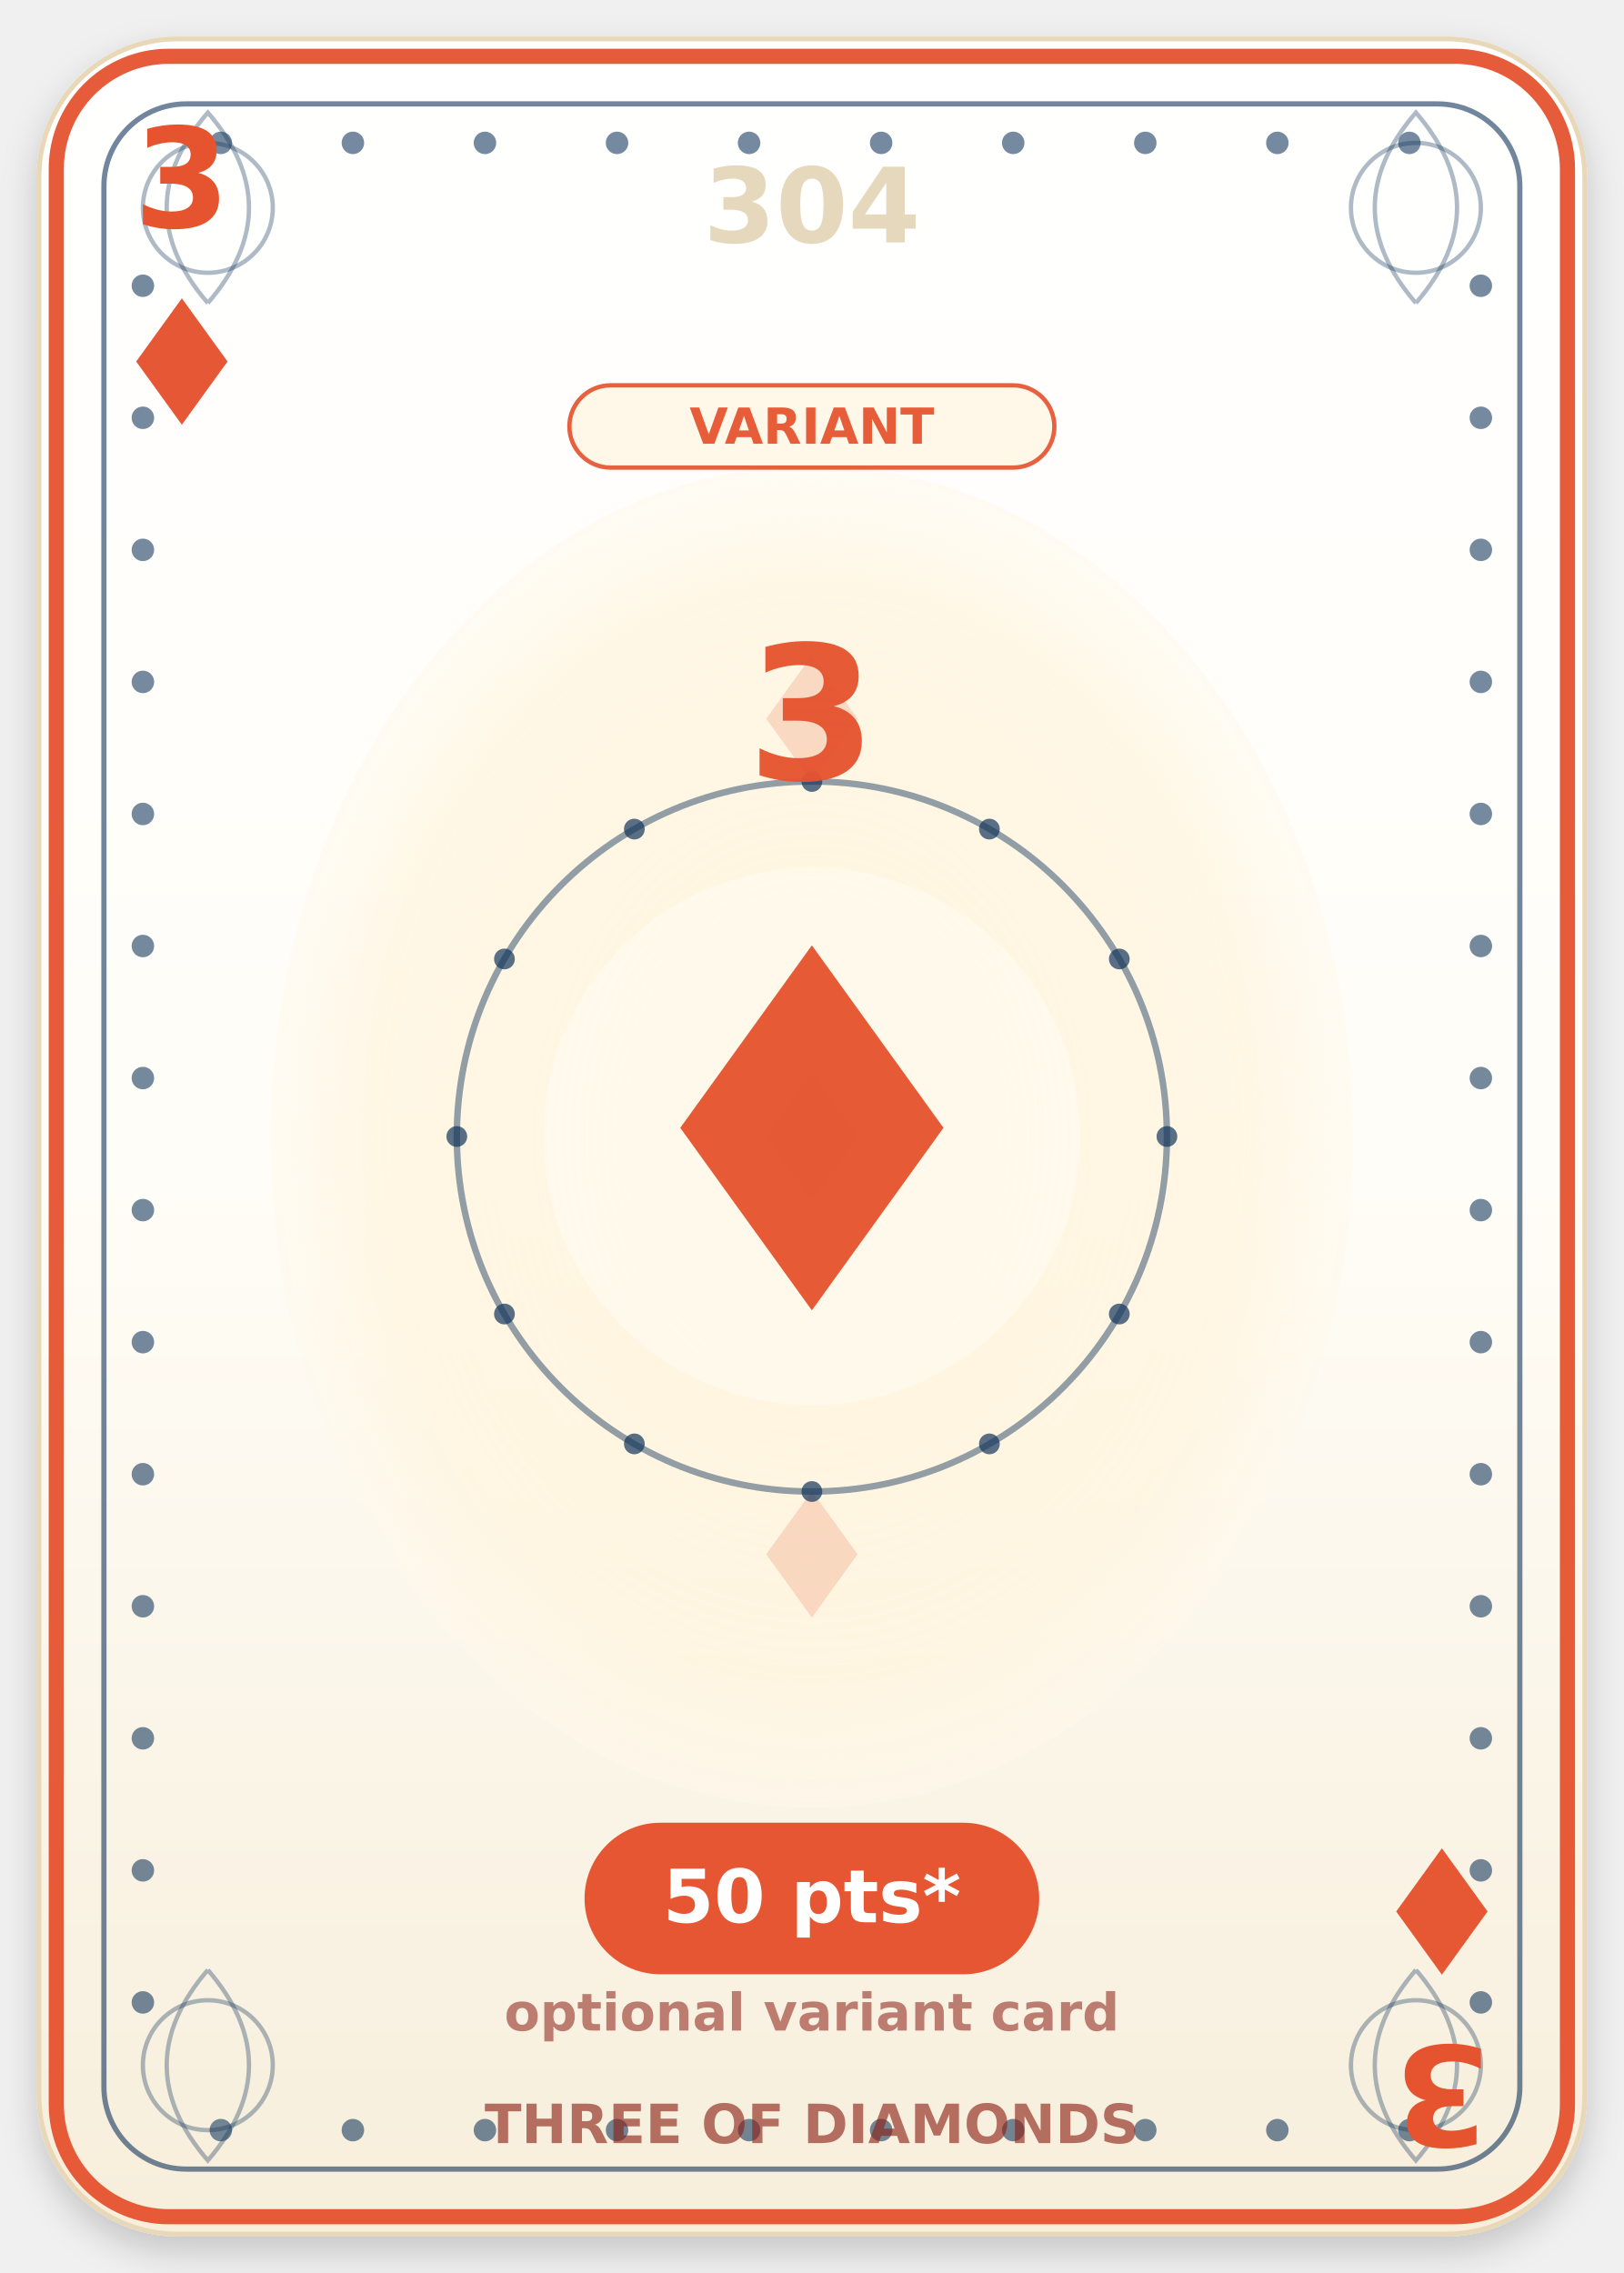
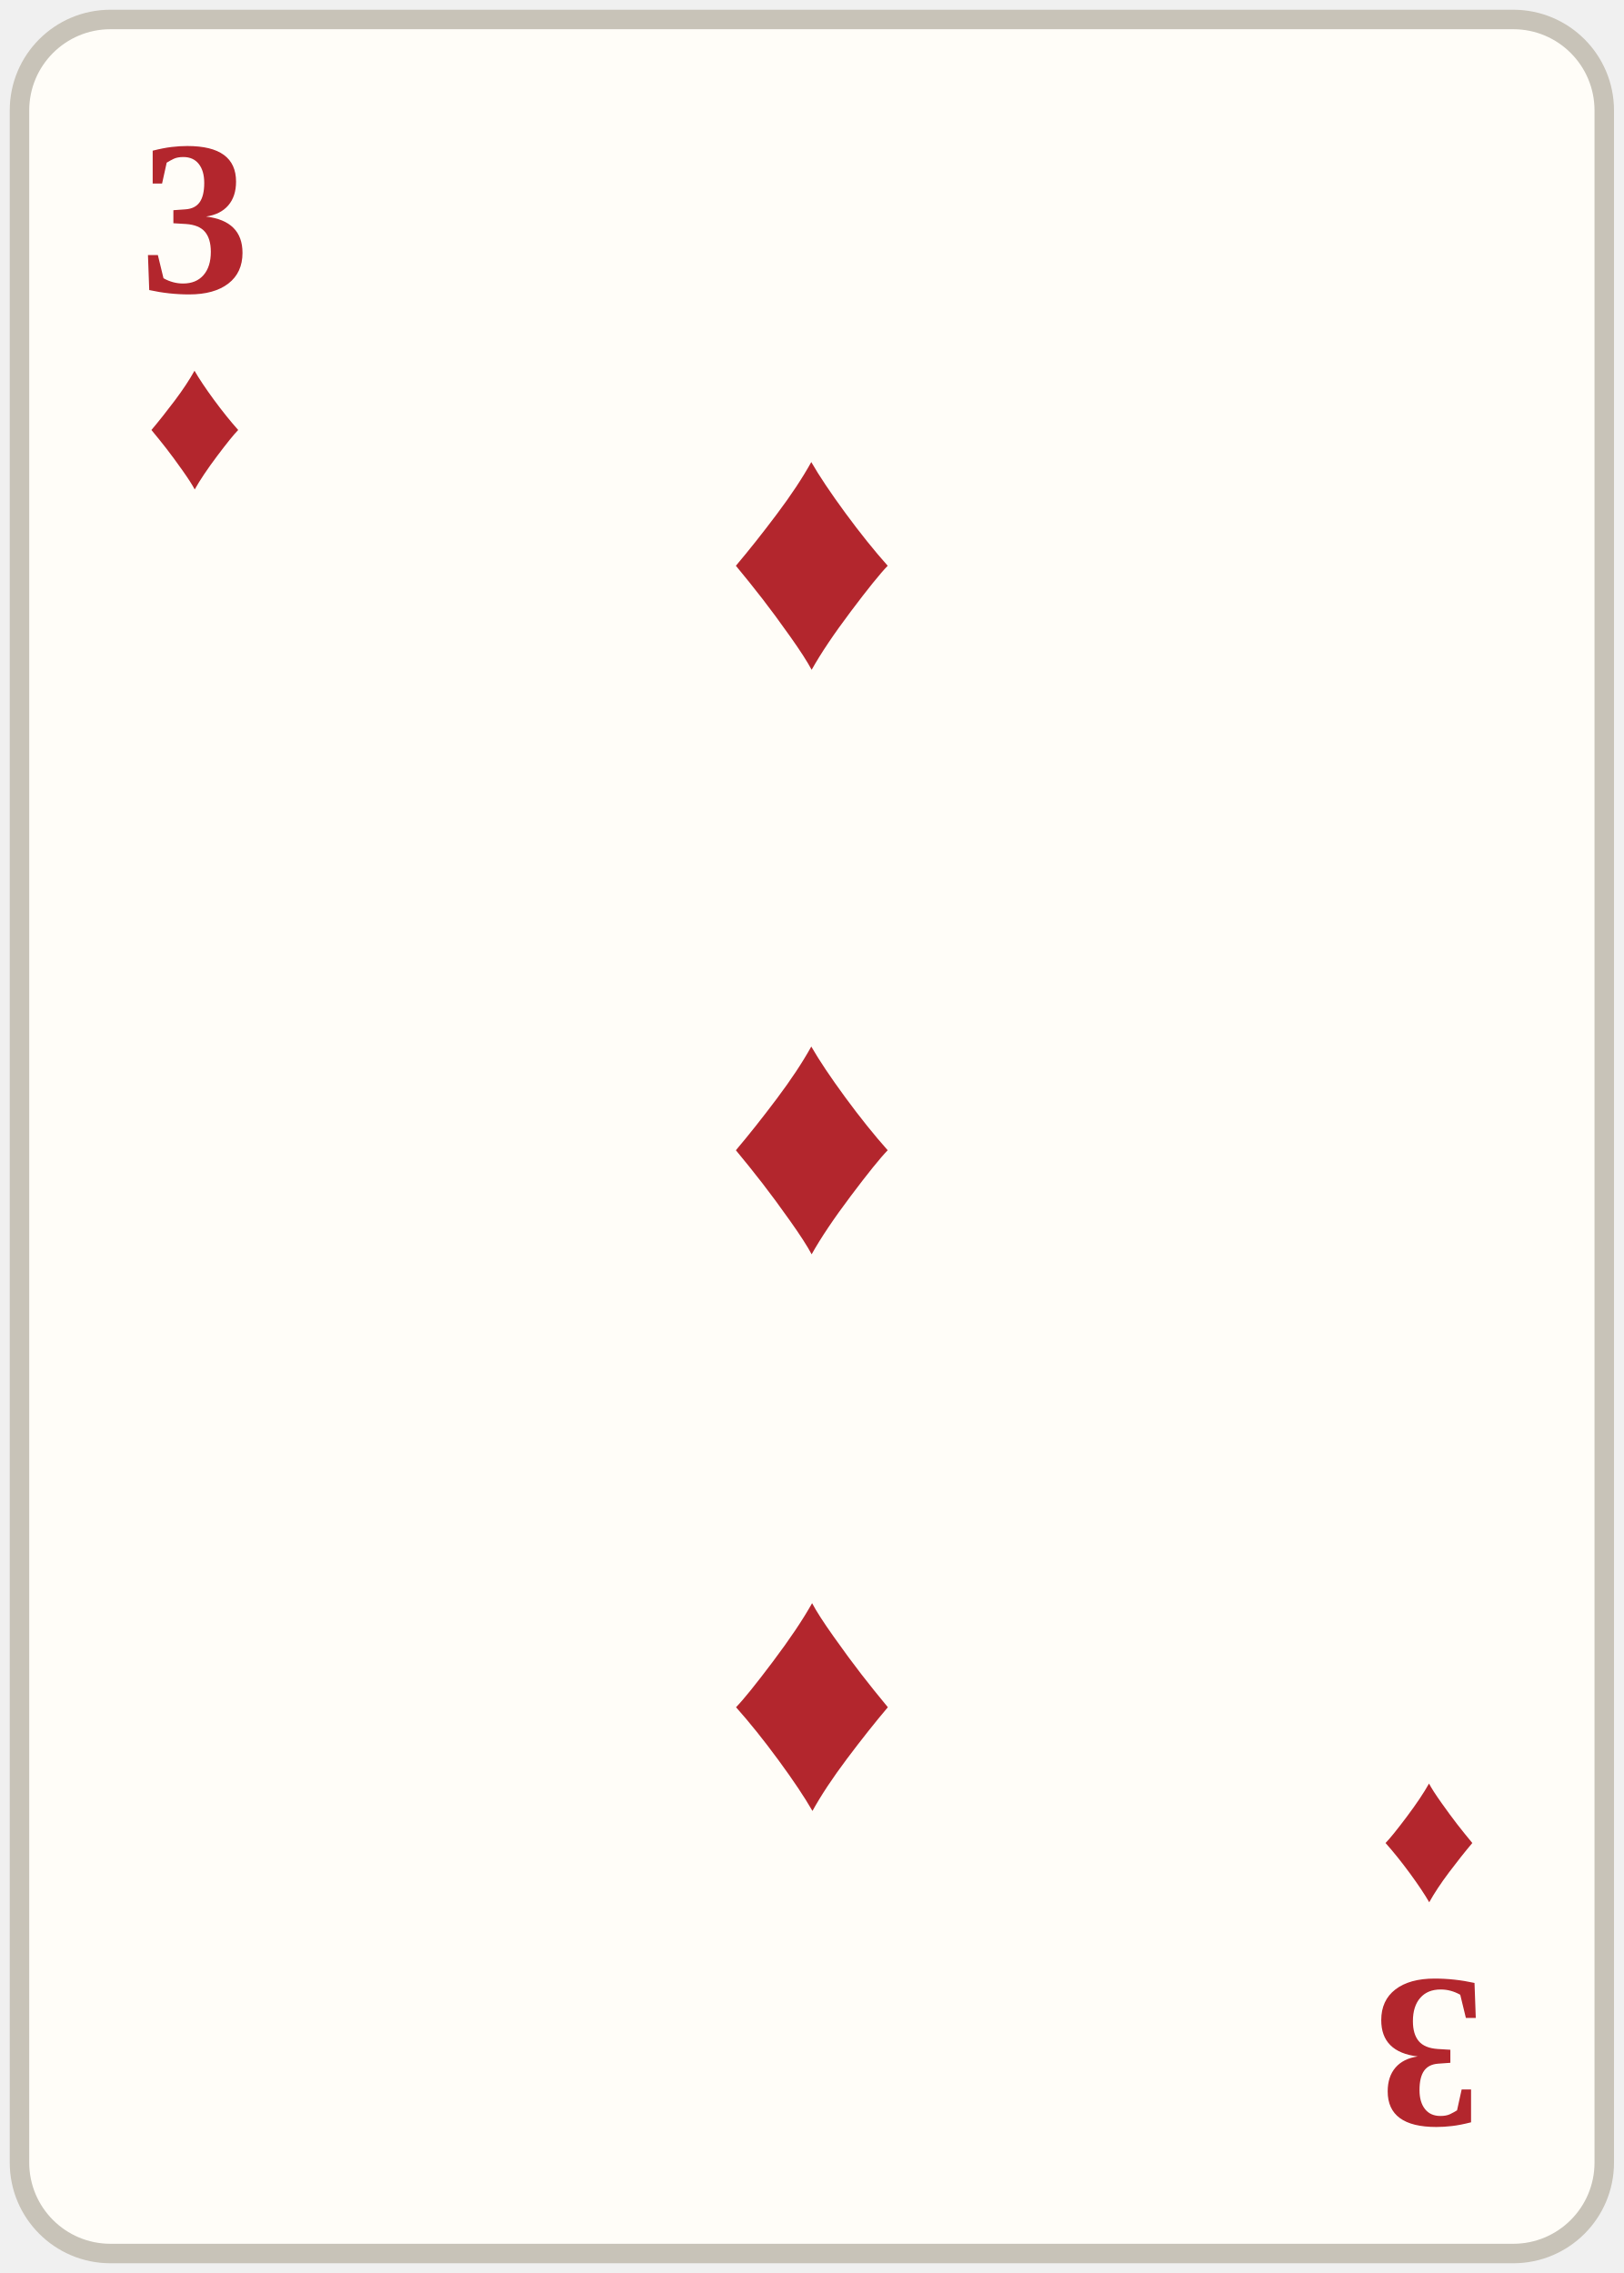
- <svg xmlns="http://www.w3.org/2000/svg" width="750" height="1050" viewBox="0 0 750 1050">
-   <defs>
-     <linearGradient id="faceGrad" x1="0" x2="0" y1="0" y2="1">
-       <stop offset="0%" stop-color="#FFFFFF" />
-       <stop offset="52%" stop-color="#FFFDF7" />
-       <stop offset="100%" stop-color="#F7EEDB" />
-     </linearGradient>
-     <radialGradient id="softMedallion" cx="50%" cy="50%" r="65%">
-       <stop offset="0%" stop-color="#FFF5DF" stop-opacity="0.97" />
-       <stop offset="62%" stop-color="#FFF5DF" stop-opacity="0.78" />
-       <stop offset="100%" stop-color="#FFFFFF" stop-opacity="0" />
-     </radialGradient>
-     <filter id="shadow" x="-10%" y="-10%" width="120%" height="120%">
-       <feDropShadow dx="0" dy="7" stdDeviation="8" flood-color="#000000" flood-opacity="0.18" />
-     </filter>
-   </defs>
-   <g filter="url(#shadow)">
-     <rect x="18" y="18" width="714" height="1014" rx="64" ry="64" fill="url(#faceGrad)" stroke="#E8D8B8" stroke-width="2.2" />
+ <svg xmlns="http://www.w3.org/2000/svg" width="500" height="700" viewBox="0 0 500 700">
+   <rect x="6" y="6" width="488" height="688" rx="28" fill="#fffdf8" stroke="#c8c3b8" stroke-width="6" />
+   <g fill="#b3262d" text-anchor="middle" font-family="Georgia, 'Times New Roman', serif">
+     <text x="60" y="90" font-size="68" font-weight="700">3</text>
+     <text x="60" y="150" font-size="60">♦</text>
  </g>
-   <ellipse cx="375.0" cy="525.0" rx="250" ry="310" fill="url(#softMedallion)" />
-   <rect x="26" y="26" width="698" height="998" rx="52" ry="52" fill="none" stroke="#E5532F" stroke-width="7" opacity="0.95" />
-   <rect x="48" y="48" width="654" height="954" rx="38" ry="38" fill="none" stroke="#12355B" stroke-width="2.4" opacity="0.6" />
-   <circle cx="102.0" cy="66.0" r="5.2" fill="#12355B" opacity="0.58" />
-   <circle cx="102.0" cy="984.0" r="5.2" fill="#12355B" opacity="0.58" />
-   <circle cx="163.0" cy="66.0" r="5.2" fill="#12355B" opacity="0.58" />
-   <circle cx="163.0" cy="984.0" r="5.2" fill="#12355B" opacity="0.58" />
-   <circle cx="224.0" cy="66.0" r="5.2" fill="#12355B" opacity="0.58" />
-   <circle cx="224.0" cy="984.0" r="5.2" fill="#12355B" opacity="0.58" />
-   <circle cx="285.0" cy="66.0" r="5.2" fill="#12355B" opacity="0.58" />
-   <circle cx="285.0" cy="984.0" r="5.2" fill="#12355B" opacity="0.58" />
-   <circle cx="346.0" cy="66.0" r="5.2" fill="#12355B" opacity="0.58" />
-   <circle cx="346.0" cy="984.0" r="5.2" fill="#12355B" opacity="0.58" />
-   <circle cx="407.0" cy="66.0" r="5.2" fill="#12355B" opacity="0.58" />
-   <circle cx="407.0" cy="984.0" r="5.2" fill="#12355B" opacity="0.58" />
-   <circle cx="468.0" cy="66.0" r="5.2" fill="#12355B" opacity="0.58" />
-   <circle cx="468.0" cy="984.0" r="5.2" fill="#12355B" opacity="0.58" />
-   <circle cx="529.0" cy="66.0" r="5.2" fill="#12355B" opacity="0.58" />
-   <circle cx="529.0" cy="984.0" r="5.2" fill="#12355B" opacity="0.58" />
-   <circle cx="590.0" cy="66.0" r="5.2" fill="#12355B" opacity="0.58" />
-   <circle cx="590.0" cy="984.0" r="5.2" fill="#12355B" opacity="0.58" />
-   <circle cx="651.0" cy="66.0" r="5.2" fill="#12355B" opacity="0.58" />
-   <circle cx="651.0" cy="984.0" r="5.2" fill="#12355B" opacity="0.58" />
-   <circle cx="66.0" cy="132.0" r="5.2" fill="#12355B" opacity="0.58" />
-   <circle cx="684.0" cy="132.0" r="5.2" fill="#12355B" opacity="0.58" />
-   <circle cx="66.0" cy="193.0" r="5.2" fill="#12355B" opacity="0.58" />
-   <circle cx="684.0" cy="193.0" r="5.2" fill="#12355B" opacity="0.58" />
-   <circle cx="66.0" cy="254.0" r="5.2" fill="#12355B" opacity="0.58" />
-   <circle cx="684.0" cy="254.0" r="5.2" fill="#12355B" opacity="0.58" />
-   <circle cx="66.0" cy="315.0" r="5.2" fill="#12355B" opacity="0.58" />
-   <circle cx="684.0" cy="315.0" r="5.2" fill="#12355B" opacity="0.58" />
-   <circle cx="66.0" cy="376.0" r="5.2" fill="#12355B" opacity="0.58" />
-   <circle cx="684.0" cy="376.0" r="5.2" fill="#12355B" opacity="0.58" />
-   <circle cx="66.0" cy="437.0" r="5.2" fill="#12355B" opacity="0.58" />
-   <circle cx="684.0" cy="437.0" r="5.2" fill="#12355B" opacity="0.58" />
-   <circle cx="66.0" cy="498.0" r="5.2" fill="#12355B" opacity="0.58" />
-   <circle cx="684.0" cy="498.0" r="5.2" fill="#12355B" opacity="0.58" />
-   <circle cx="66.0" cy="559.0" r="5.2" fill="#12355B" opacity="0.58" />
-   <circle cx="684.0" cy="559.0" r="5.2" fill="#12355B" opacity="0.58" />
-   <circle cx="66.0" cy="620.0" r="5.2" fill="#12355B" opacity="0.58" />
-   <circle cx="684.0" cy="620.0" r="5.2" fill="#12355B" opacity="0.58" />
-   <circle cx="66.0" cy="681.0" r="5.2" fill="#12355B" opacity="0.58" />
-   <circle cx="684.0" cy="681.0" r="5.2" fill="#12355B" opacity="0.58" />
-   <circle cx="66.0" cy="742.0" r="5.2" fill="#12355B" opacity="0.58" />
-   <circle cx="684.0" cy="742.0" r="5.2" fill="#12355B" opacity="0.58" />
-   <circle cx="66.0" cy="803.0" r="5.2" fill="#12355B" opacity="0.58" />
-   <circle cx="684.0" cy="803.0" r="5.2" fill="#12355B" opacity="0.58" />
-   <circle cx="66.0" cy="864.0" r="5.2" fill="#12355B" opacity="0.58" />
-   <circle cx="684.0" cy="864.0" r="5.2" fill="#12355B" opacity="0.58" />
-   <circle cx="66.0" cy="925.0" r="5.2" fill="#12355B" opacity="0.58" />
-   <circle cx="684.0" cy="925.0" r="5.2" fill="#12355B" opacity="0.58" />
-   <circle cx="654.0" cy="954.0" r="30" fill="none" stroke="#12355B" stroke-width="2" opacity="0.34" />
-   <path d="M 654.0 910.0 Q 616.0 954.0 654.0 998.0 Q 692.0 954.0 654.0 910.0" fill="none" stroke="#12355B" stroke-width="2" opacity="0.34" />
-   <circle cx="654.0" cy="96.0" r="30" fill="none" stroke="#12355B" stroke-width="2" opacity="0.34" />
-   <path d="M 654.0 140.0 Q 616.0 96.0 654.0 52.0 Q 692.0 96.0 654.0 140.0" fill="none" stroke="#12355B" stroke-width="2" opacity="0.34" />
-   <circle cx="96.0" cy="954.0" r="30" fill="none" stroke="#12355B" stroke-width="2" opacity="0.34" />
-   <path d="M 96.0 910.0 Q 134.0 954.0 96.0 998.0 Q 58.0 954.0 96.0 910.0" fill="none" stroke="#12355B" stroke-width="2" opacity="0.34" />
-   <circle cx="96.0" cy="96.0" r="30" fill="none" stroke="#12355B" stroke-width="2" opacity="0.34" />
-   <path d="M 96.0 140.0 Q 134.0 96.0 96.0 52.0 Q 58.0 96.0 96.0 140.0" fill="none" stroke="#12355B" stroke-width="2" opacity="0.34" />
-   <g transform="rotate(0 84 123)">
-     <text x="84" y="105" font-family="DejaVu Sans, Arial, sans-serif" font-size="64" font-weight="900" text-anchor="middle" fill="#E5532F">3</text>
-     <polygon points="84.0,137.8 105.1,167.0 84.0,196.2 62.9,167.0" fill="#E5532F" opacity="0.970" />
+   <g transform="rotate(180 250 350)" fill="#b3262d" text-anchor="middle" font-family="Georgia, 'Times New Roman', serif">
+     <text x="60" y="90" font-size="68" font-weight="700">3</text>
+     <text x="60" y="150" font-size="60">♦</text>
  </g>
-   <g transform="rotate(180 666 927)">
-     <text x="666" y="909" font-family="DejaVu Sans, Arial, sans-serif" font-size="64" font-weight="900" text-anchor="middle" fill="#E5532F">3</text>
-     <polygon points="666.0,941.8 687.1,971.0 666.0,1000.2 644.9,971.0" fill="#E5532F" opacity="0.970" />
-   </g>
-   <text x="375.0" y="112" font-family="DejaVu Sans, Arial, sans-serif" font-size="48" font-weight="900" text-anchor="middle" fill="#B58E43" opacity="0.35">304</text>
-   <rect x="263.0" y="178" width="224" height="38" rx="19" ry="19" fill="#FFF7E6" stroke="#E5532F" stroke-width="2" opacity="0.92" />
-   <text x="375.0" y="205" font-family="DejaVu Sans, Arial, sans-serif" font-size="23" font-weight="800" text-anchor="middle" fill="#E5532F" opacity="0.94">VARIANT</text>
-   <polygon points="375.0,302.8 396.1,332.0 375.0,361.2 353.9,332.0" fill="#E5532F" opacity="0.190" />
-   <polygon points="375.0,495.8 396.1,525.0 375.0,554.2 353.9,525.0" fill="#E5532F" opacity="0.190" />
-   <polygon points="375.0,688.8 396.1,718.0 375.0,747.2 353.9,718.0" fill="#E5532F" opacity="0.190" transform="rotate(180 375.0 718)" />
-   <circle cx="375.0" cy="525.0" r="164" fill="none" stroke="#12355B" stroke-width="3" opacity="0.46" />
-   <circle cx="375.0" cy="525.0" r="124" fill="#FFFFFF" opacity="0.36" />
-   <circle cx="539.0" cy="525.0" r="4.8" fill="#12355B" opacity="0.70" />
-   <circle cx="517.0" cy="607.0" r="4.8" fill="#12355B" opacity="0.70" />
-   <circle cx="457.0" cy="667.0" r="4.8" fill="#12355B" opacity="0.70" />
-   <circle cx="375.0" cy="689.0" r="4.8" fill="#12355B" opacity="0.70" />
-   <circle cx="293.0" cy="667.0" r="4.8" fill="#12355B" opacity="0.70" />
-   <circle cx="233.0" cy="607.0" r="4.8" fill="#12355B" opacity="0.70" />
-   <circle cx="211.0" cy="525.0" r="4.8" fill="#12355B" opacity="0.70" />
-   <circle cx="233.0" cy="443.0" r="4.8" fill="#12355B" opacity="0.70" />
-   <circle cx="293.0" cy="383.0" r="4.8" fill="#12355B" opacity="0.70" />
-   <circle cx="375.0" cy="361.0" r="4.8" fill="#12355B" opacity="0.70" />
-   <circle cx="457.0" cy="383.0" r="4.8" fill="#12355B" opacity="0.70" />
-   <circle cx="517.0" cy="443.0" r="4.8" fill="#12355B" opacity="0.70" />
-   <polygon points="375.0,436.7 435.8,521.0 375.0,605.3 314.2,521.0" fill="#E5532F" opacity="0.960" />
-   <text x="375.0" y="360" font-family="DejaVu Sans, Arial, sans-serif" font-size="86" font-weight="900" text-anchor="middle" fill="#E5532F" opacity="0.96">3</text>
-   <rect x="270.0" y="842" width="210" height="70" rx="35" ry="35" fill="#E5532F" opacity="0.98" />
-   <text x="375.0" y="888" font-family="DejaVu Sans, Arial, sans-serif" font-size="34" font-weight="800" text-anchor="middle" fill="#FFFFFF">50 pts*</text>
-   <text x="375.0" y="938" font-family="DejaVu Sans, Arial, sans-serif" font-size="24" font-weight="600" text-anchor="middle" fill="#8B1E14" opacity="0.55">optional variant card</text>
-   <text x="375.0" y="990" font-family="DejaVu Sans, Arial, sans-serif" font-size="25" font-weight="700" text-anchor="middle" fill="#8B1E14" opacity="0.62">THREE OF DIAMONDS</text>
+   <text x="250" y="205" fill="#b3262d" text-anchor="middle" font-family="Georgia, 'Times New Roman', serif" font-size="105">♦</text>
+   <text x="250" y="385" fill="#b3262d" text-anchor="middle" font-family="Georgia, 'Times New Roman', serif" font-size="105">♦</text>
+   <text x="250" y="565" transform="rotate(180 250 530)" fill="#b3262d" text-anchor="middle" font-family="Georgia, 'Times New Roman', serif" font-size="105">♦</text>
</svg>
